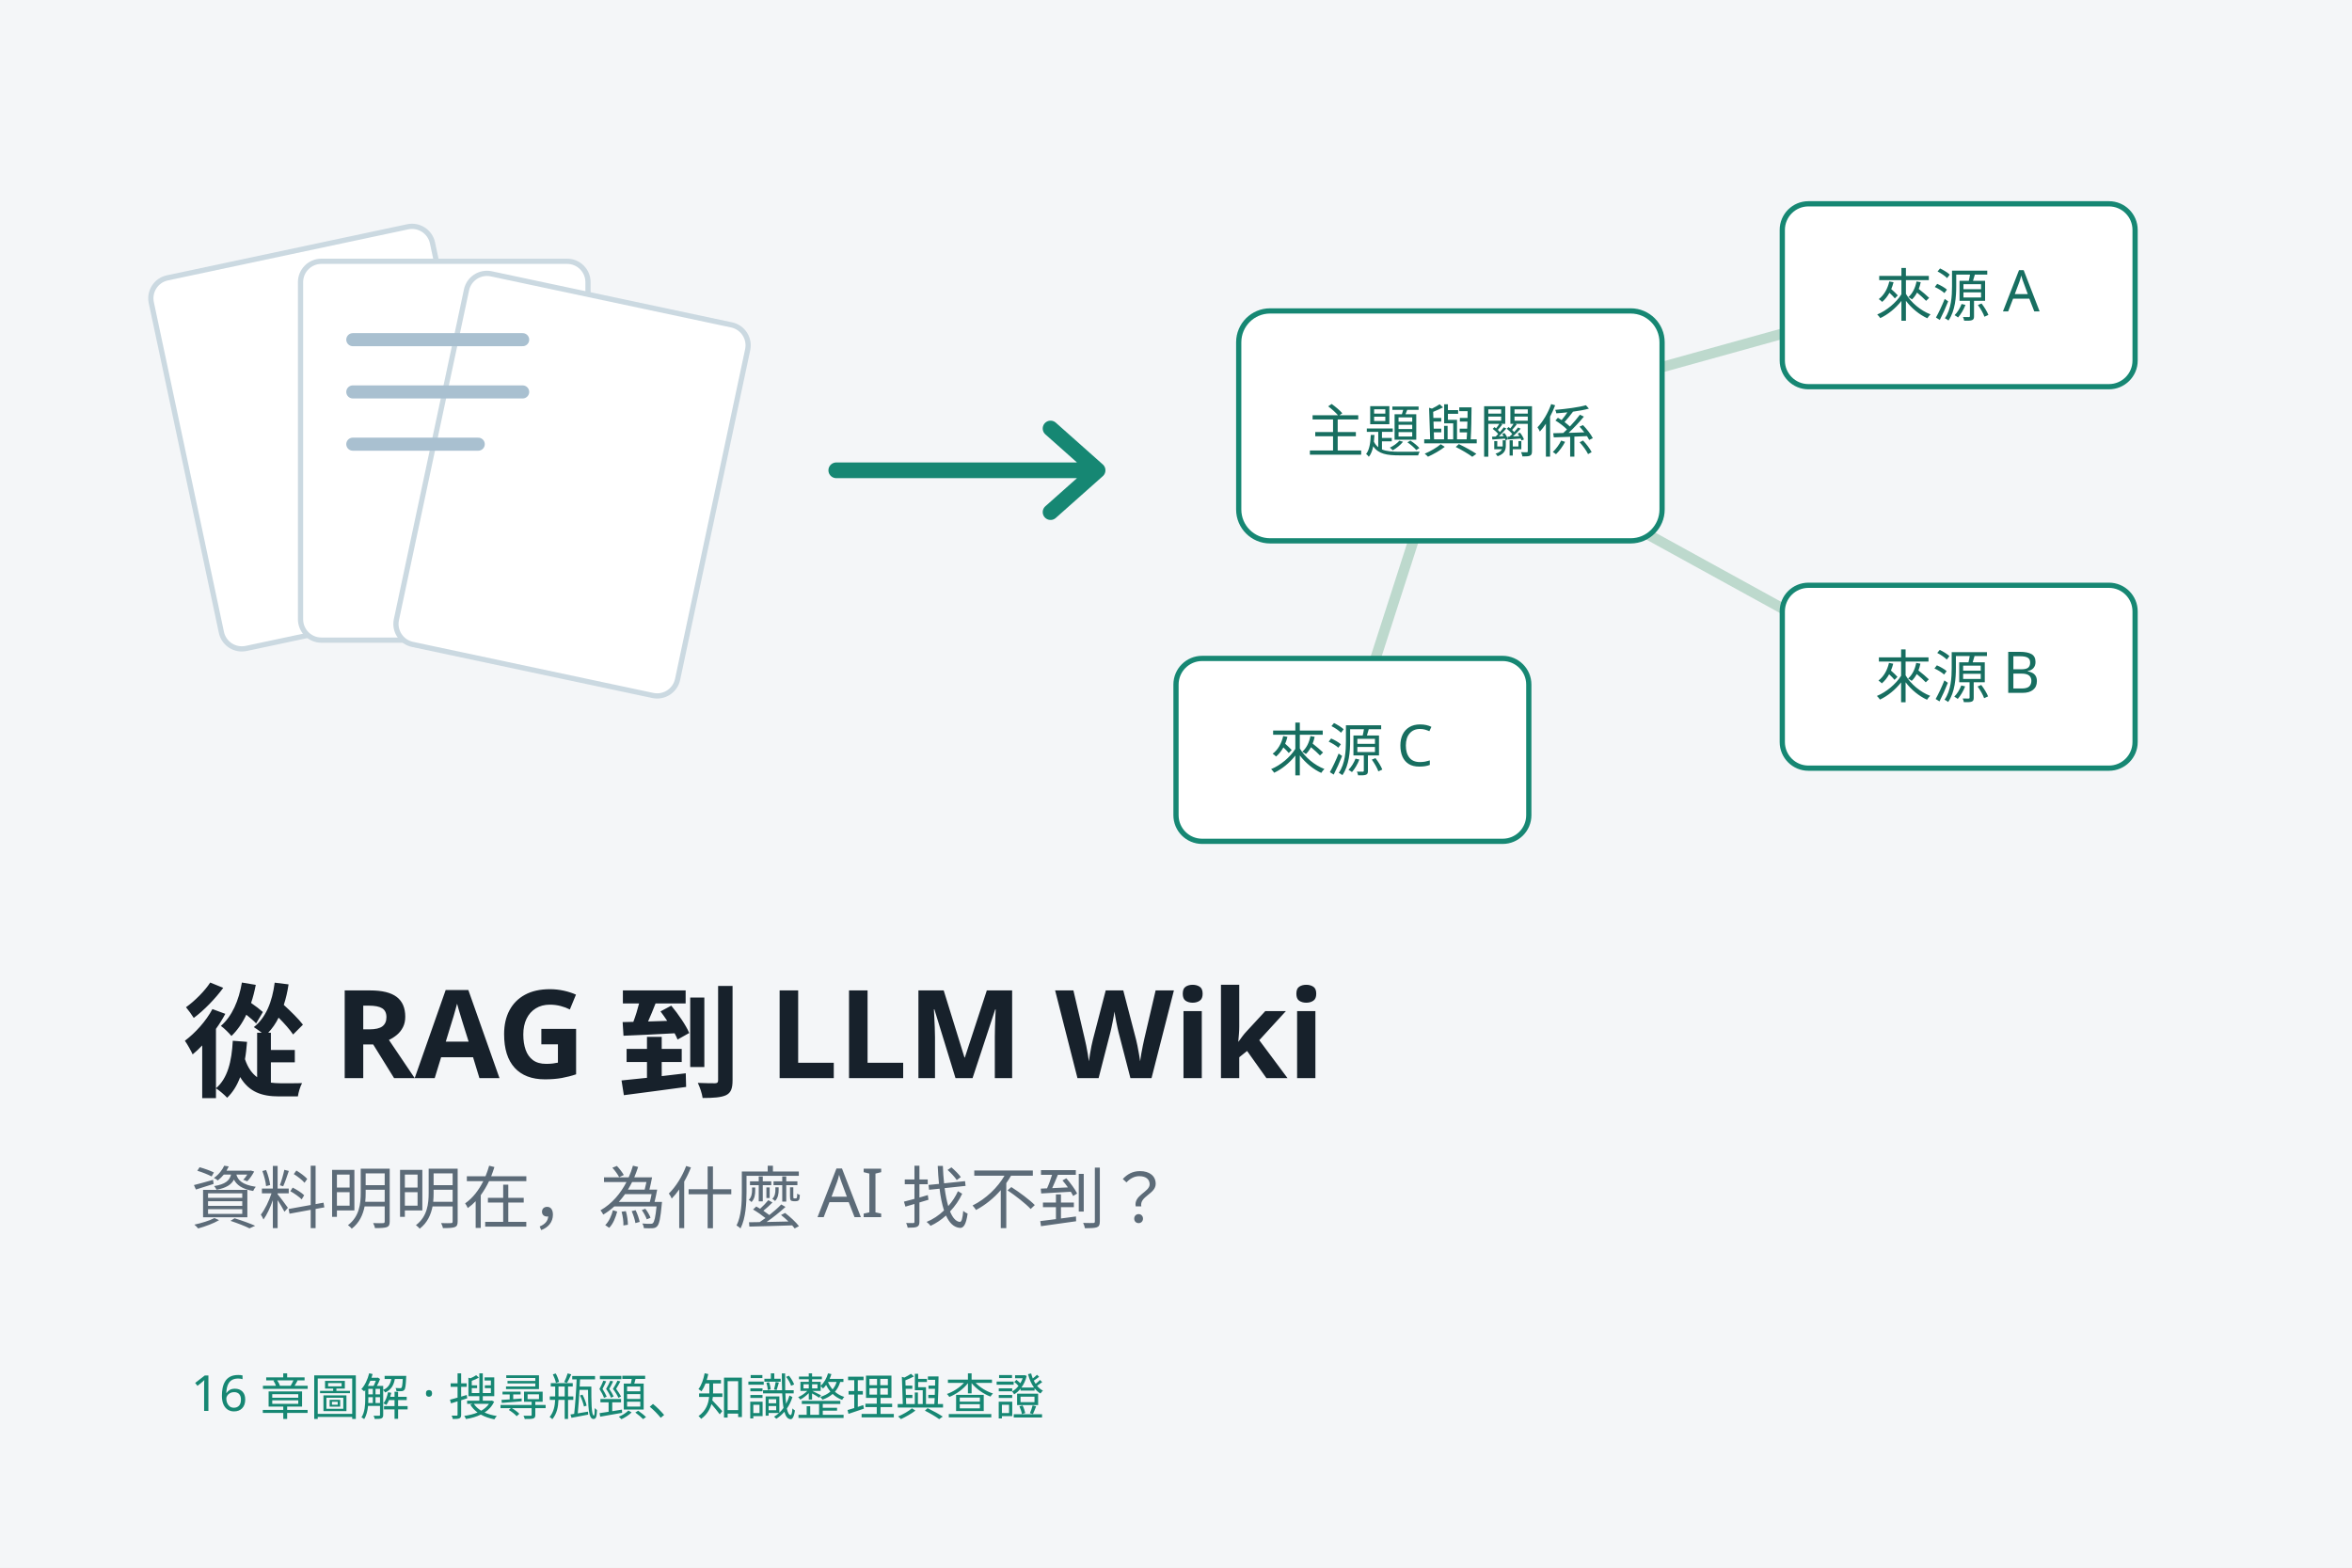
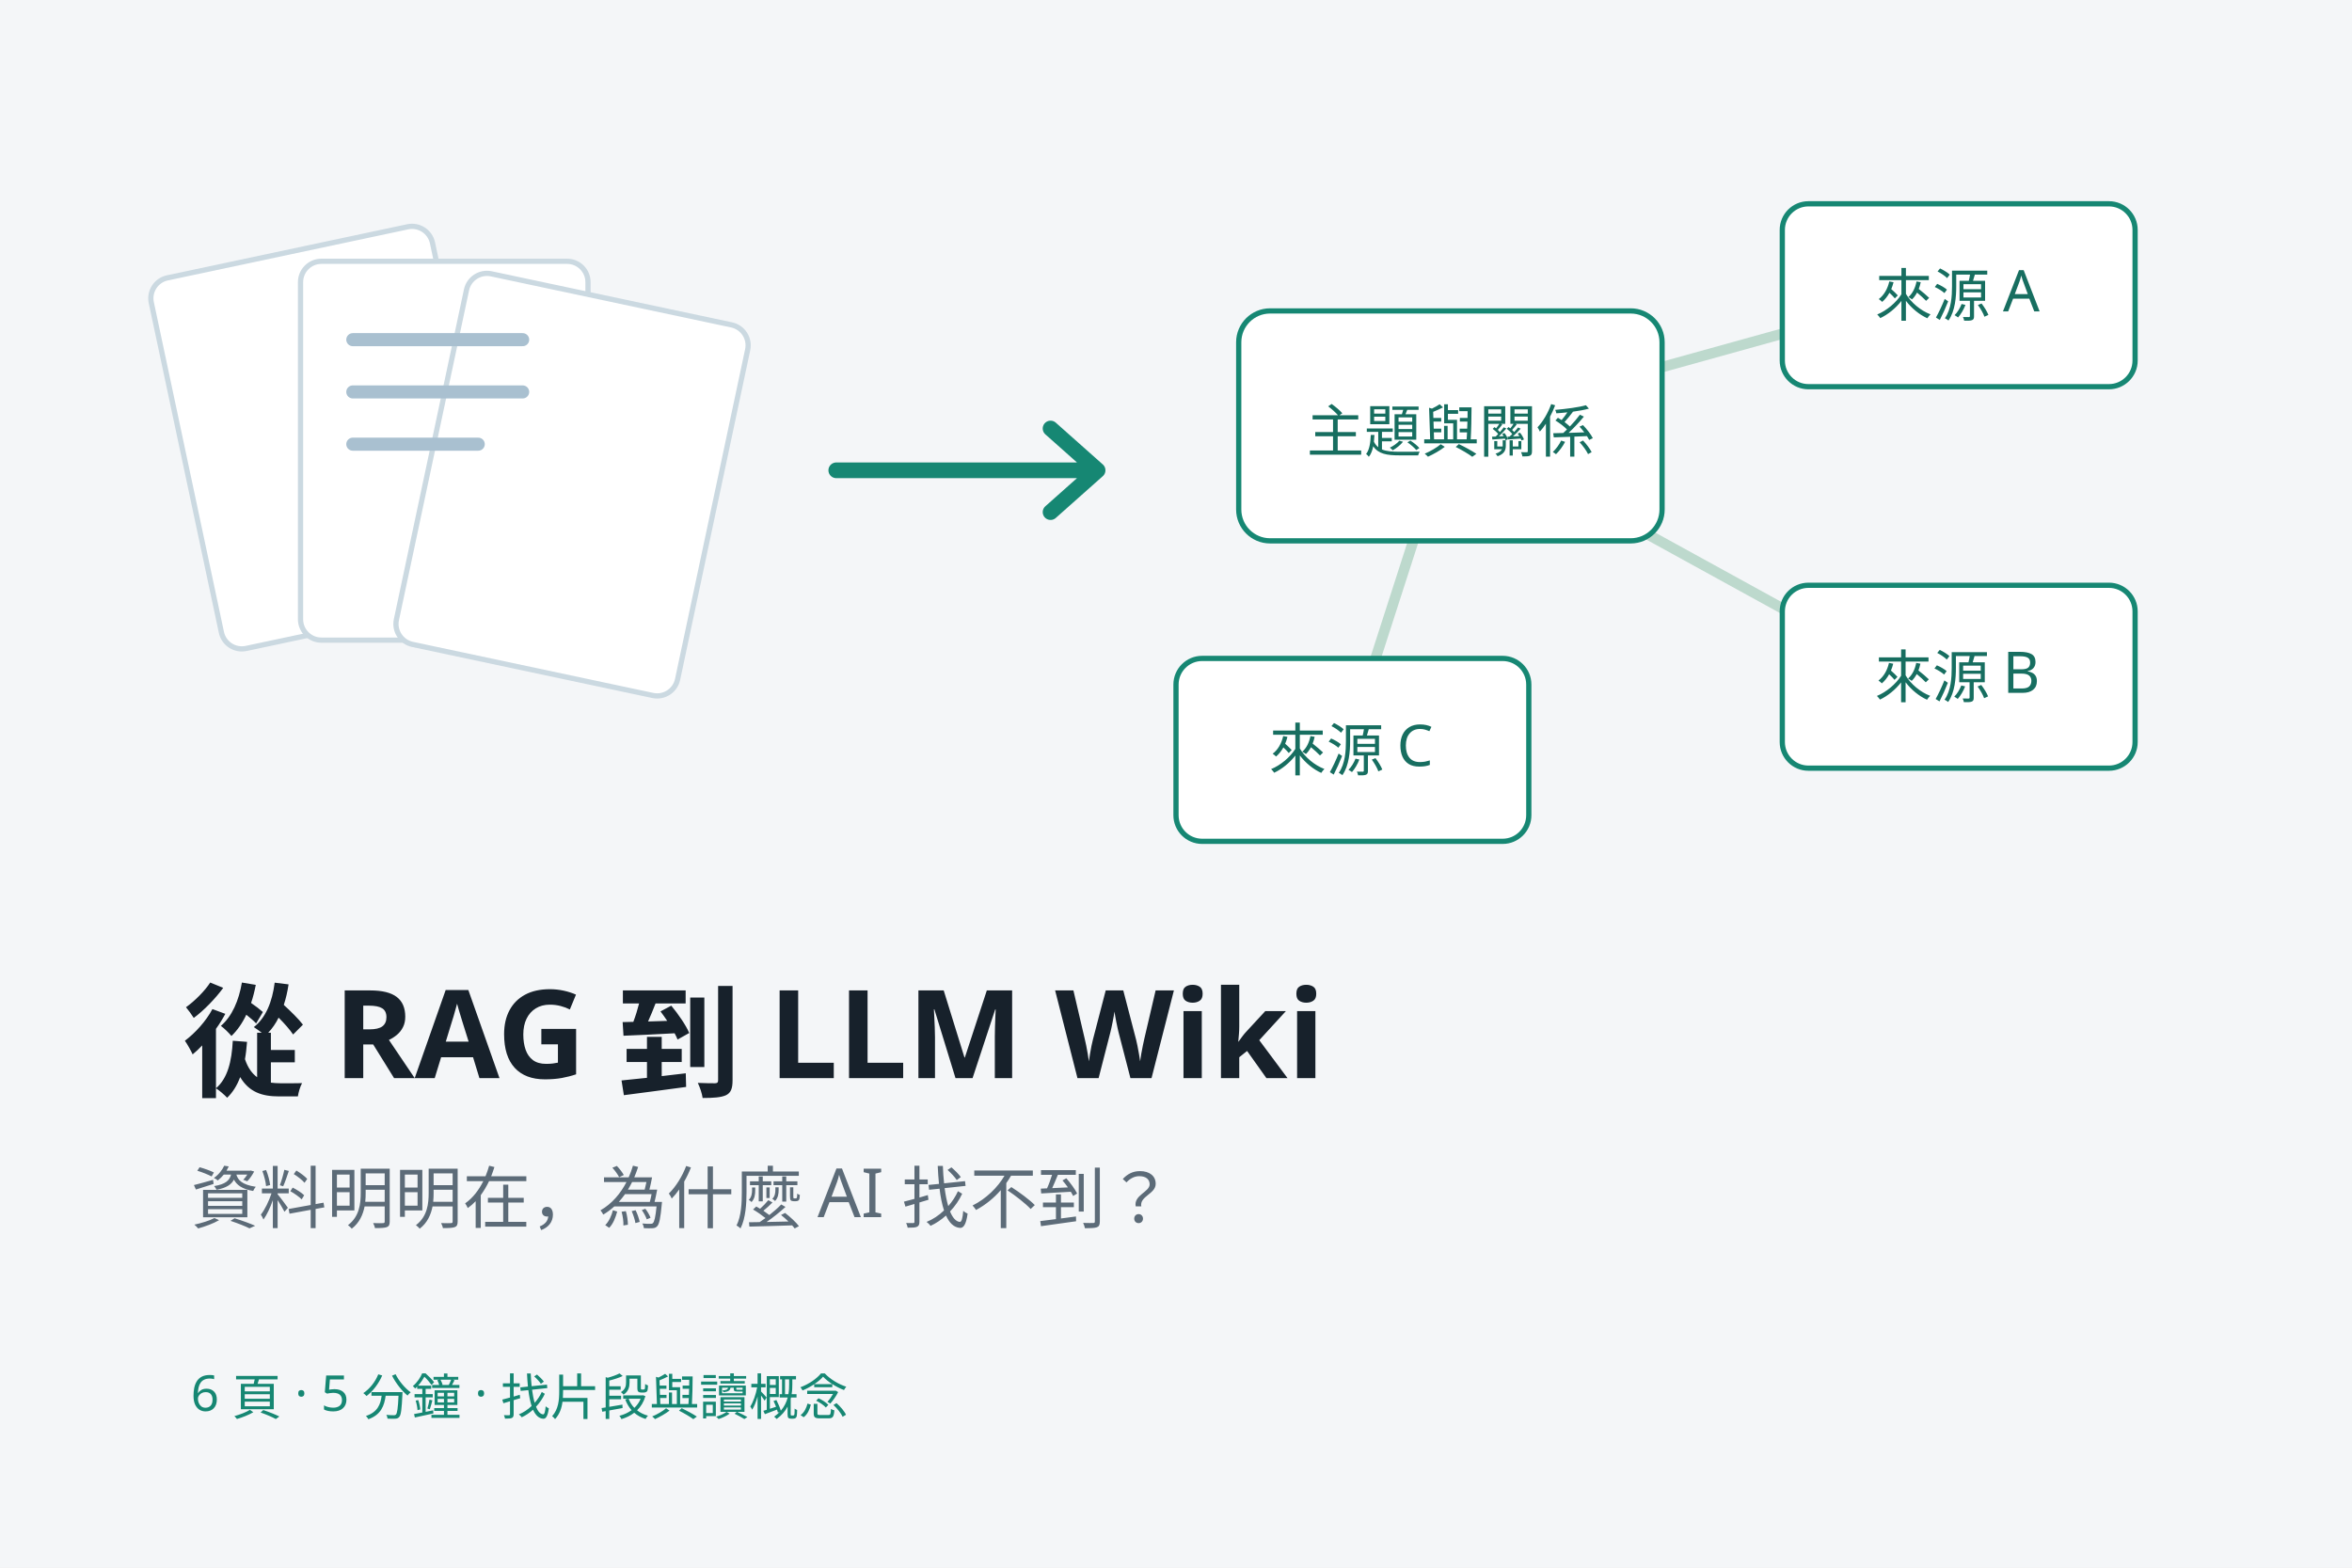
<svg xmlns="http://www.w3.org/2000/svg" viewBox="0 0 900 600">
  <rect width="900" height="600" fill="#f4f6f8" />
  <g fill="#fff" stroke="#cbd9e1" stroke-width="2">
    <rect x="70" y="95" width="110" height="145" rx="8" transform="rotate(-12 125 167)" />
    <rect x="115" y="100" width="110" height="145" rx="8" />
    <rect x="164" y="113" width="110" height="145" rx="8" transform="rotate(12 219 185)" />
  </g>
  <path d="M135 130h65m-65 20h65m-65 20h48" stroke="#a9c0d0" stroke-width="5" stroke-linecap="round" />
  <path d="M320 180h100m-18-16 18 16-18 16" fill="none" stroke="#168773" stroke-width="6" stroke-linecap="round" stroke-linejoin="round" />
  <g stroke="#bdd9cd" stroke-width="4">
    <path d="m555 163 180-50M555 163l180 99M555 163l-38 118" />
  </g>
  <g fill="#fff" stroke="#168773" stroke-width="2">
    <rect x="474" y="119" width="162" height="88" rx="12" />
    <rect x="682" y="78" width="135" height="70" rx="10" />
    <rect x="682" y="224" width="135" height="70" rx="10" />
    <rect x="450" y="252" width="135" height="70" rx="10" />
  </g>
  <g fill="#176e60" font-family="system-ui,sans-serif" font-size="22" text-anchor="middle">
    <text x="555" y="173">主題與關係</text>
    <text x="749" y="121">來源 A</text>
    <text x="749" y="267">來源 B</text>
    <text x="517" y="295">來源 C</text>
  </g>
  <g font-family="system-ui,sans-serif" fill="#17212b">
    <text x="70" y="416" font-size="47" font-weight="750">從 RAG 到 LLM Wiki</text>
    <text x="73" y="468" font-size="26" fill="#5c6b78">資料明明在，為什麼 AI 找不到？</text>
-     <text x="73" y="540" font-size="19" fill="#168773">16 章圖解 · 搜尋瓶頸、知識整理與查證</text>
+     <text x="73" y="540" font-size="19" fill="#168773">6 頁 · 5 分鐘 · 找片段與讀概念</text>
  </g>
</svg>
